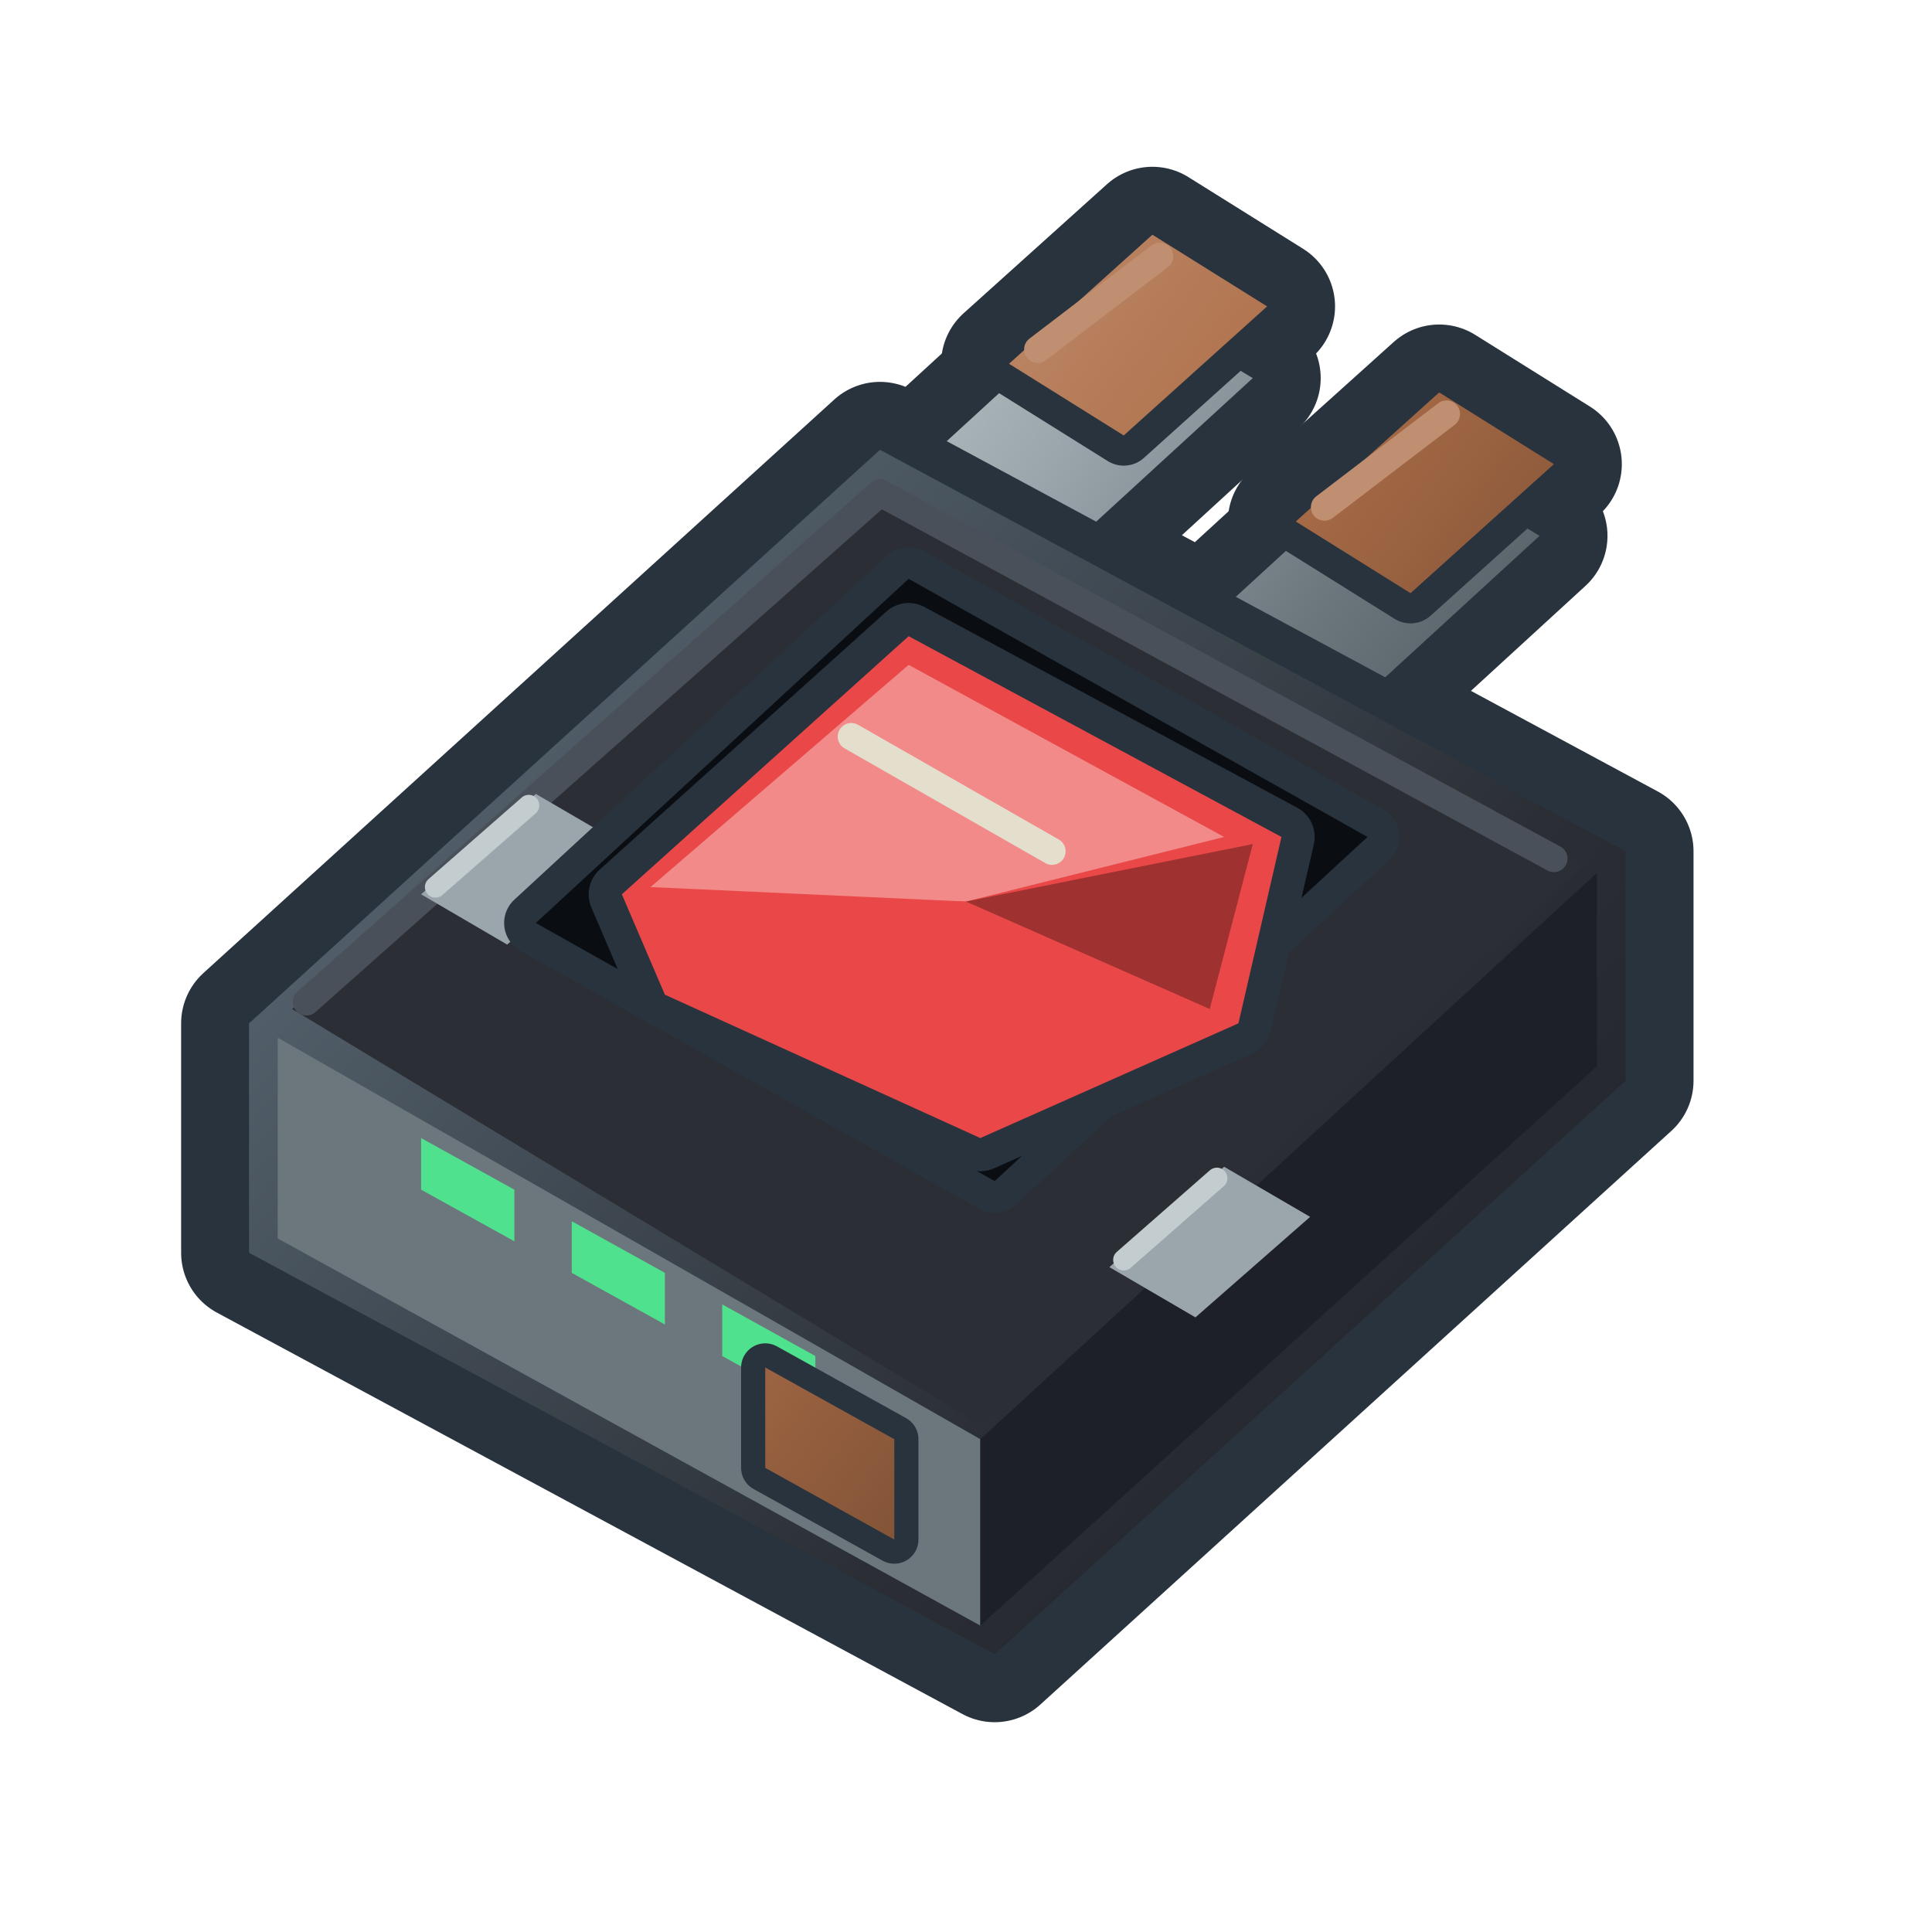
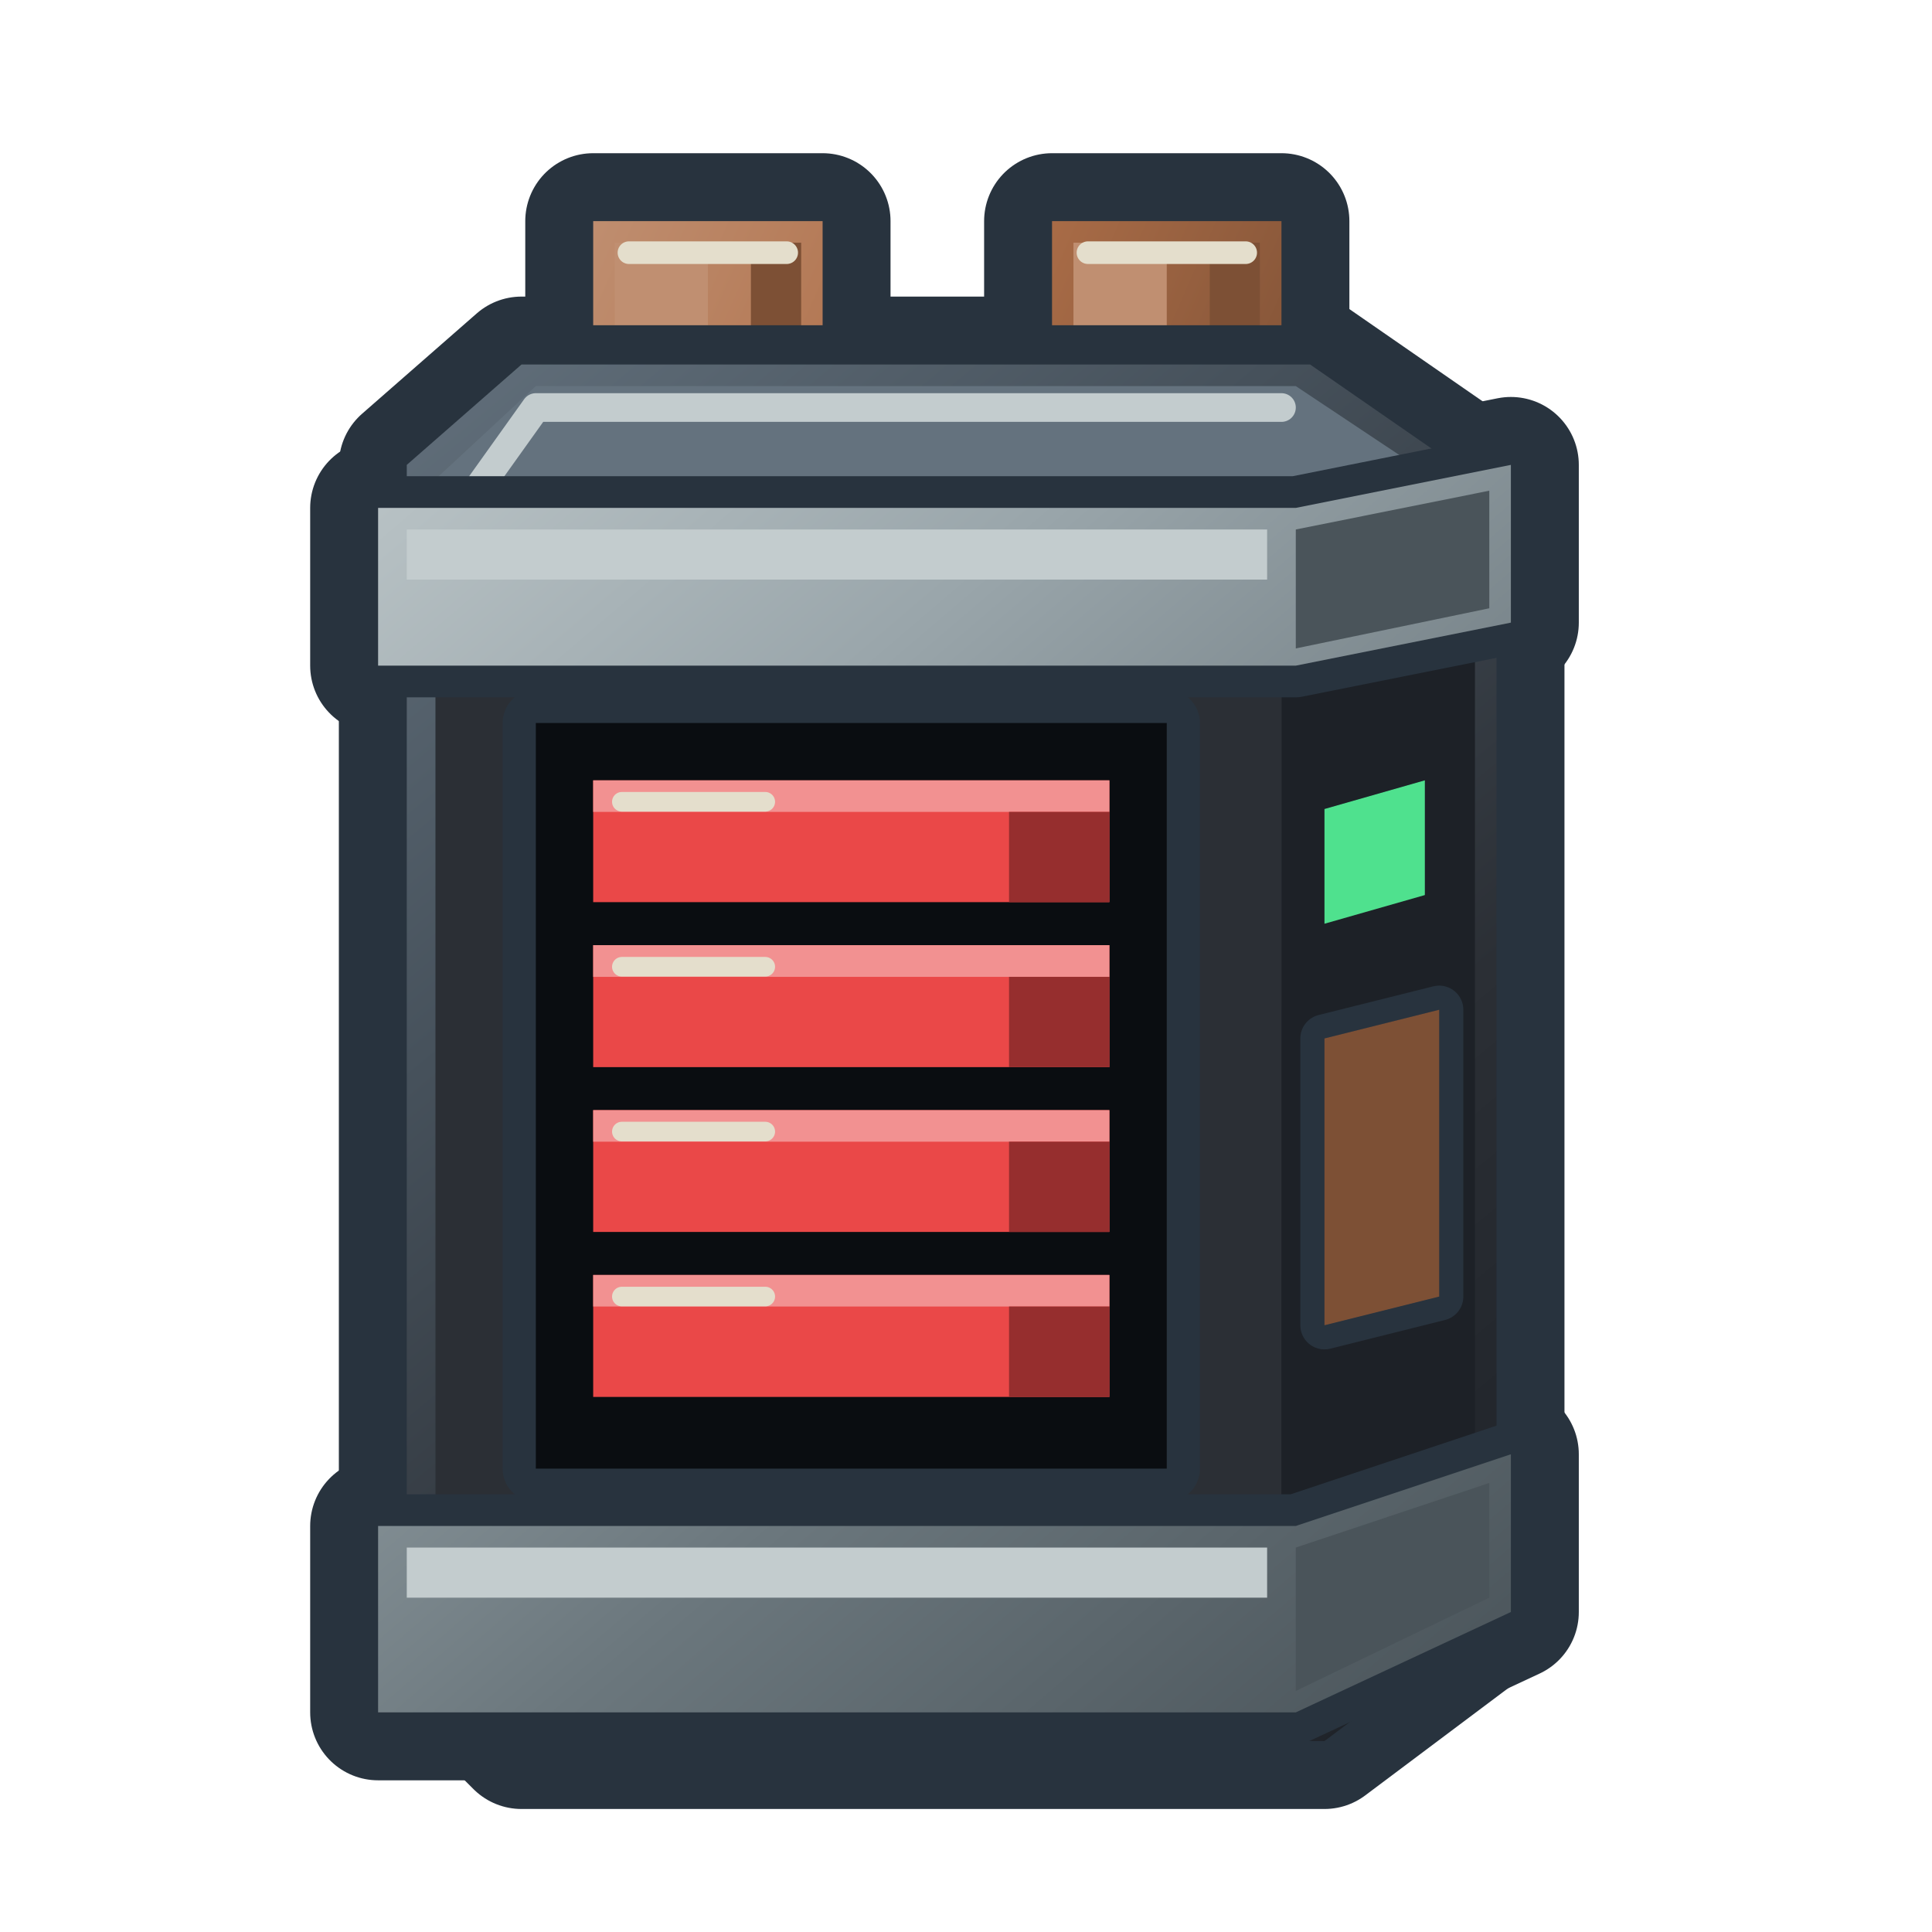
<svg xmlns="http://www.w3.org/2000/svg" width="128" height="128" viewBox="0 0 128 128">
  <defs>
-     <linearGradient id="pec-chassis" gradientUnits="userSpaceOnUse" x1="18.40" y1="27.90" x2="107.70" y2="107.70">
+     <linearGradient id="pec-chassis" gradientUnits="userSpaceOnUse" x1="26.00" y1="21.30" x2="102.00" y2="112.50">
      <stop offset="0" stop-color="#64727e" />
      <stop offset="0.333" stop-color="#46515b" />
      <stop offset="0.667" stop-color="#2b2f35" />
      <stop offset="1" stop-color="#1d2127" />
    </linearGradient>
-     <linearGradient id="pec-steel" gradientUnits="userSpaceOnUse" x1="56.40" y1="14.60" x2="105.80" y2="48.80">
+     <linearGradient id="pec-steel" gradientUnits="userSpaceOnUse" x1="24.10" y1="19.40" x2="102.00" y2="110.60">
      <stop offset="0" stop-color="#c3ccce" />
      <stop offset="0.333" stop-color="#9aa6ab" />
      <stop offset="0.667" stop-color="#6b777d" />
      <stop offset="1" stop-color="#4a545a" />
    </linearGradient>
-     <linearGradient id="pec-cu" gradientUnits="userSpaceOnUse" x1="62.10" y1="12.70" x2="105.80" y2="45.00">
+     <linearGradient id="pec-cu" gradientUnits="userSpaceOnUse" x1="39.30" y1="11.80" x2="86.80" y2="32.70">
      <stop offset="0" stop-color="#c08f71" />
      <stop offset="0.5" stop-color="#ae6f49" />
      <stop offset="1" stop-color="#7d5035" />
    </linearGradient>
  </defs>
-   <polygon points="62.10,29.80 73.50,19.35 83.00,25.05 71.60,35.50" fill="#28333e" stroke="#28333e" stroke-width="9" stroke-linejoin="round" />
-   <polygon points="66.85,24.10 76.35,15.55 83.95,20.30 74.45,28.85" fill="#28333e" stroke="#28333e" stroke-width="9" stroke-linejoin="round" />
-   <polygon points="81.10,40.25 92.50,29.80 102.00,35.50 90.60,45.95" fill="#28333e" stroke="#28333e" stroke-width="9" stroke-linejoin="round" />
-   <polygon points="85.85,34.55 95.35,26.00 102.95,30.75 93.45,39.30" fill="#28333e" stroke="#28333e" stroke-width="9" stroke-linejoin="round" />
-   <polygon points="16.50,67.80 58.30,29.80 107.70,56.40 107.70,71.60 65.90,109.60 16.50,83.00" fill="#28333e" stroke="#28333e" stroke-width="9" stroke-linejoin="round" />
-   <polygon points="35.50,61.15 60.20,38.35 90.60,55.45 65.90,78.25" fill="#28333e" stroke="#28333e" stroke-width="9" stroke-linejoin="round" />
-   <polygon points="41.20,59.25 60.20,42.15 84.90,55.45 82.05,67.80 64.95,75.40 44.05,65.90" fill="#28333e" stroke="#28333e" stroke-width="9" stroke-linejoin="round" />
-   <polygon points="50.70,90.60 59.25,95.35 59.25,102.00 50.70,97.25" fill="#28333e" stroke="#28333e" stroke-width="9" stroke-linejoin="round" />
-   <polygon points="62.10,29.80 73.50,19.35 83.00,25.05 71.60,35.50" fill="url(#pec-steel)" stroke="#28333e" stroke-width="4" stroke-linejoin="round" />
-   <polygon points="62.10,29.80 73.50,19.35 83.00,25.05 71.60,35.50" fill="url(#pec-steel)" />
-   <polygon points="66.85,24.10 76.35,15.55 83.95,20.30 74.45,28.85" fill="url(#pec-cu)" stroke="#28333e" stroke-width="4" stroke-linejoin="round" />
-   <polygon points="66.85,24.10 76.35,15.55 83.95,20.30 74.45,28.85" fill="url(#pec-cu)" />
-   <polyline points="68.75,23.15 76.83,16.98" fill="none" stroke="#c08f71" stroke-width="1.8" stroke-linejoin="round" stroke-linecap="round" />
-   <polygon points="81.10,40.25 92.50,29.80 102.00,35.50 90.60,45.95" fill="url(#pec-steel)" stroke="#28333e" stroke-width="4" stroke-linejoin="round" />
-   <polygon points="81.10,40.25 92.50,29.80 102.00,35.50 90.60,45.95" fill="url(#pec-steel)" />
-   <polygon points="85.85,34.55 95.35,26.00 102.95,30.75 93.45,39.30" fill="url(#pec-cu)" stroke="#28333e" stroke-width="4" stroke-linejoin="round" />
-   <polygon points="85.85,34.55 95.35,26.00 102.95,30.75 93.45,39.30" fill="url(#pec-cu)" />
-   <polyline points="87.75,33.60 95.83,27.43" fill="none" stroke="#c08f71" stroke-width="1.8" stroke-linejoin="round" stroke-linecap="round" />
-   <polygon points="16.50,67.80 58.30,29.80 107.70,56.40 107.70,71.60 65.90,109.60 16.50,83.00" fill="url(#pec-chassis)" stroke="#28333e" stroke-width="5.2" stroke-linejoin="round" />
-   <polygon points="16.50,67.80 58.30,29.80 107.70,56.40 107.70,71.60 65.90,109.60 16.50,83.00" fill="url(#pec-chassis)" />
-   <polygon points="19.35,66.85 58.30,32.17 104.85,57.35 64.95,94.40" fill="#2b2f35" />
-   <polygon points="18.40,68.75 64.95,95.35 64.95,107.70 18.40,82.05" fill="#6b777d" />
-   <polygon points="64.95,95.35 105.80,57.83 105.80,70.65 64.95,107.70" fill="#1d2127" />
-   <polyline points="20.30,66.38 58.30,32.65 102.95,56.88" fill="none" stroke="#495059" stroke-width="1.8" stroke-linejoin="round" stroke-linecap="round" />
-   <polygon points="27.90,59.25 35.50,52.60 41.20,55.92 33.60,62.58" fill="#9aa6ab" />
-   <polyline points="28.85,58.77 35.03,53.36" fill="none" stroke="#c3ccce" stroke-width="1.4" stroke-linejoin="round" stroke-linecap="round" />
-   <polygon points="73.50,83.95 81.10,77.30 86.80,80.62 79.20,87.28" fill="#9aa6ab" />
-   <polyline points="74.45,83.47 80.62,78.06" fill="none" stroke="#c3ccce" stroke-width="1.4" stroke-linejoin="round" stroke-linecap="round" />
-   <polygon points="35.50,61.15 60.20,38.35 90.60,55.45 65.90,78.25" fill="#0a0d11" stroke="#28333e" stroke-width="4.2" stroke-linejoin="round" />
-   <polygon points="35.50,61.15 60.20,38.35 90.60,55.45 65.90,78.25" fill="#0a0d11" />
-   <polygon points="41.20,59.25 60.20,42.15 84.90,55.45 82.05,67.80 64.95,75.40 44.05,65.90" fill="#ea4848" stroke="#28333e" stroke-width="4.4" stroke-linejoin="round" />
-   <polygon points="41.20,59.25 60.20,42.15 84.90,55.45 82.05,67.80 64.95,75.40 44.05,65.90" fill="#ea4848" />
-   <polygon points="43.10,58.77 60.20,44.05 81.10,55.45 64.00,59.73" fill="#f28a8a" />
-   <polygon points="43.10,59.25 64.00,59.73 80.15,66.85 64.95,73.97 45.00,65.42" fill="#ea4848" />
-   <polygon points="64.00,59.73 83.00,55.92 80.15,66.85" fill="#9f3131" />
-   <polyline points="56.40,48.80 69.70,56.40" fill="none" stroke="#e4decc" stroke-width="1.8" stroke-linejoin="round" stroke-linecap="round" />
-   <polygon points="27.90,75.40 34.08,78.82 34.08,82.24 27.90,78.82" fill="#4fe18e" />
-   <polygon points="37.88,80.91 44.05,84.33 44.05,87.75 37.88,84.33" fill="#4fe18e" />
-   <polygon points="47.85,86.42 54.02,89.84 54.02,93.26 47.85,89.84" fill="#4fe18e" />
-   <polygon points="50.70,90.60 59.25,95.35 59.25,102.00 50.70,97.25" fill="url(#pec-cu)" stroke="#28333e" stroke-width="3.2" stroke-linejoin="round" />
-   <polygon points="50.70,90.60 59.25,95.35 59.25,102.00 50.70,97.25" fill="url(#pec-cu)" />
+   <polygon points="39.30,27.00 39.30,14.65 54.50,14.65 54.50,27.00" fill="#28333e" stroke="#28333e" stroke-width="9" stroke-linejoin="round" />
+   <polygon points="69.70,27.00 69.70,14.65 84.90,14.65 84.90,27.00" fill="#28333e" stroke="#28333e" stroke-width="9" stroke-linejoin="round" />
+   <polygon points="26.95,30.80 34.55,24.15 86.80,24.15 99.15,32.70 99.15,106.80 87.75,115.35 34.55,115.35 26.95,107.75" fill="#28333e" stroke="#28333e" stroke-width="9" stroke-linejoin="round" />
+   <polygon points="25.05,33.65 85.85,33.65 100.10,30.80 100.10,41.25 85.85,44.10 25.05,44.10" fill="#28333e" stroke="#28333e" stroke-width="9" stroke-linejoin="round" />
+   <polygon points="25.05,101.10 85.85,101.10 100.10,96.35 100.10,106.80 85.85,113.45 25.05,113.45" fill="#28333e" stroke="#28333e" stroke-width="9" stroke-linejoin="round" />
+   <polygon points="35.50,47.90 77.30,47.90 77.30,97.30 35.50,97.30" fill="#28333e" stroke="#28333e" stroke-width="9" stroke-linejoin="round" />
+   <polygon points="87.75,68.80 95.35,66.90 95.35,85.90 87.75,87.80" fill="#28333e" stroke="#28333e" stroke-width="9" stroke-linejoin="round" />
+   <polygon points="39.30,27.00 39.30,14.65 54.50,14.65 54.50,27.00" fill="url(#pec-cu)" stroke="#28333e" stroke-width="4.4" stroke-linejoin="round" />
+   <polygon points="39.30,27.00 39.30,14.65 54.50,14.65 54.50,27.00" fill="url(#pec-cu)" />
+   <polygon points="40.73,16.08 46.90,16.08 46.90,25.10 40.73,25.10" fill="#c08f71" />
+   <polygon points="49.75,16.08 53.08,16.08 53.08,25.10 49.75,25.10" fill="#7d5035" />
+   <polyline points="41.67,16.74 52.12,16.74" fill="none" stroke="#e4decc" stroke-width="1.5" stroke-linejoin="round" stroke-linecap="round" />
+   <polygon points="69.70,27.00 69.70,14.65 84.90,14.65 84.90,27.00" fill="url(#pec-cu)" stroke="#28333e" stroke-width="4.4" stroke-linejoin="round" />
+   <polygon points="69.70,27.00 69.70,14.65 84.90,14.65 84.90,27.00" fill="url(#pec-cu)" />
+   <polygon points="71.12,16.08 77.30,16.08 77.30,25.10 71.12,25.10" fill="#c08f71" />
+   <polygon points="80.15,16.08 83.47,16.08 83.47,25.10 80.15,25.10" fill="#7d5035" />
+   <polyline points="72.08,16.74 82.53,16.74" fill="none" stroke="#e4decc" stroke-width="1.5" stroke-linejoin="round" stroke-linecap="round" />
+   <polygon points="26.95,30.80 34.55,24.15 86.80,24.15 99.15,32.70 99.15,106.80 87.75,115.35 34.55,115.35 26.95,107.75" fill="url(#pec-chassis)" stroke="#28333e" stroke-width="5.2" stroke-linejoin="round" />
+   <polygon points="26.95,30.80 34.55,24.15 86.80,24.15 99.15,32.70 99.15,106.80 87.75,115.35 34.55,115.35 26.95,107.75" fill="url(#pec-chassis)" />
+   <polygon points="28.85,31.75 35.50,25.58 85.85,25.58 97.25,33.17 84.90,36.50 28.85,36.50" fill="#64727e" />
+   <polygon points="28.85,36.50 84.90,36.50 84.90,113.45 35.50,113.45 28.85,106.80" fill="#2b2f35" />
+   <polygon points="84.90,36.50 97.72,33.65 97.72,105.85 84.90,113.45" fill="#1d2127" />
+   <polyline points="30.75,33.65 35.50,27.00 84.90,27.00" fill="none" stroke="#c3ccce" stroke-width="1.9" stroke-linejoin="round" stroke-linecap="round" />
+   <polygon points="25.05,33.65 85.85,33.65 100.10,30.80 100.10,41.25 85.85,44.10 25.05,44.10" fill="url(#pec-steel)" stroke="#28333e" stroke-width="4.2" stroke-linejoin="round" />
+   <polygon points="25.05,33.65 85.85,33.65 100.10,30.80 100.10,41.25 85.85,44.10 25.05,44.10" fill="url(#pec-steel)" />
+   <polygon points="26.95,35.08 83.95,35.08 83.95,38.40 26.95,38.40" fill="#c3ccce" />
+   <polygon points="85.85,35.08 98.67,32.51 98.67,40.30 85.85,42.96" fill="#4a545a" />
+   <polygon points="25.05,101.10 85.85,101.10 100.10,96.35 100.10,106.80 85.85,113.45 25.05,113.45" fill="url(#pec-steel)" stroke="#28333e" stroke-width="4.2" stroke-linejoin="round" />
+   <polygon points="25.05,101.10 85.85,101.10 100.10,96.35 100.10,106.80 85.85,113.45 25.05,113.45" fill="url(#pec-steel)" />
+   <polygon points="26.95,102.53 83.95,102.53 83.95,105.85 26.95,105.85" fill="#c3ccce" />
+   <polygon points="85.85,102.53 98.67,98.25 98.67,105.85 85.85,112.03" fill="#4a545a" />
+   <polygon points="35.50,47.90 77.30,47.90 77.30,97.30 35.50,97.30" fill="#0a0d11" stroke="#28333e" stroke-width="4.4" stroke-linejoin="round" />
+   <polygon points="35.50,47.90 77.30,47.90 77.30,97.30 35.50,97.30" fill="#0a0d11" />
+   <polygon points="39.30,51.70 73.50,51.70 73.50,59.77 39.30,59.77" fill="#ea4848" />
+   <polygon points="39.30,51.70 73.50,51.70 73.50,53.79 39.30,53.79" fill="#f29191" />
+   <polygon points="66.85,53.79 73.50,53.79 73.50,59.77 66.85,59.77" fill="#962e2e" />
+   <polyline points="41.20,53.12 50.70,53.12" fill="none" stroke="#e4decc" stroke-width="1.3" stroke-linejoin="round" stroke-linecap="round" />
+   <polygon points="39.30,62.62 73.50,62.62 73.50,70.70 39.30,70.70" fill="#ea4848" />
+   <polygon points="39.30,62.62 73.50,62.62 73.50,64.72 39.30,64.72" fill="#f29191" />
+   <polygon points="66.85,64.72 73.50,64.72 73.50,70.70 66.85,70.70" fill="#962e2e" />
+   <polyline points="41.20,64.05 50.70,64.05" fill="none" stroke="#e4decc" stroke-width="1.3" stroke-linejoin="round" stroke-linecap="round" />
+   <polygon points="39.30,73.55 73.50,73.55 73.50,81.62 39.30,81.62" fill="#ea4848" />
+   <polygon points="39.30,73.55 73.50,73.55 73.50,75.64 39.30,75.64" fill="#f29191" />
+   <polygon points="66.85,75.64 73.50,75.64 73.50,81.62 66.85,81.62" fill="#962e2e" />
+   <polyline points="41.20,74.97 50.70,74.97" fill="none" stroke="#e4decc" stroke-width="1.3" stroke-linejoin="round" stroke-linecap="round" />
+   <polygon points="39.30,84.47 73.50,84.47 73.50,92.55 39.30,92.55" fill="#ea4848" />
+   <polygon points="39.30,84.47 73.50,84.47 73.50,86.56 39.30,86.56" fill="#f29191" />
+   <polygon points="66.85,86.56 73.50,86.56 73.50,92.55 66.85,92.55" fill="#962e2e" />
+   <polyline points="41.20,85.90 50.70,85.90" fill="none" stroke="#e4decc" stroke-width="1.3" stroke-linejoin="round" stroke-linecap="round" />
+   <polygon points="87.75,53.60 94.40,51.70 94.40,59.30 87.75,61.20" fill="#4fe18e" />
+   <polygon points="87.75,68.80 95.35,66.90 95.35,85.90 87.75,87.80" fill="url(#pec-cu)" stroke="#28333e" stroke-width="3.2" stroke-linejoin="round" />
+   <polygon points="87.75,68.80 95.35,66.90 95.35,85.90 87.75,87.80" fill="url(#pec-cu)" />
</svg>
